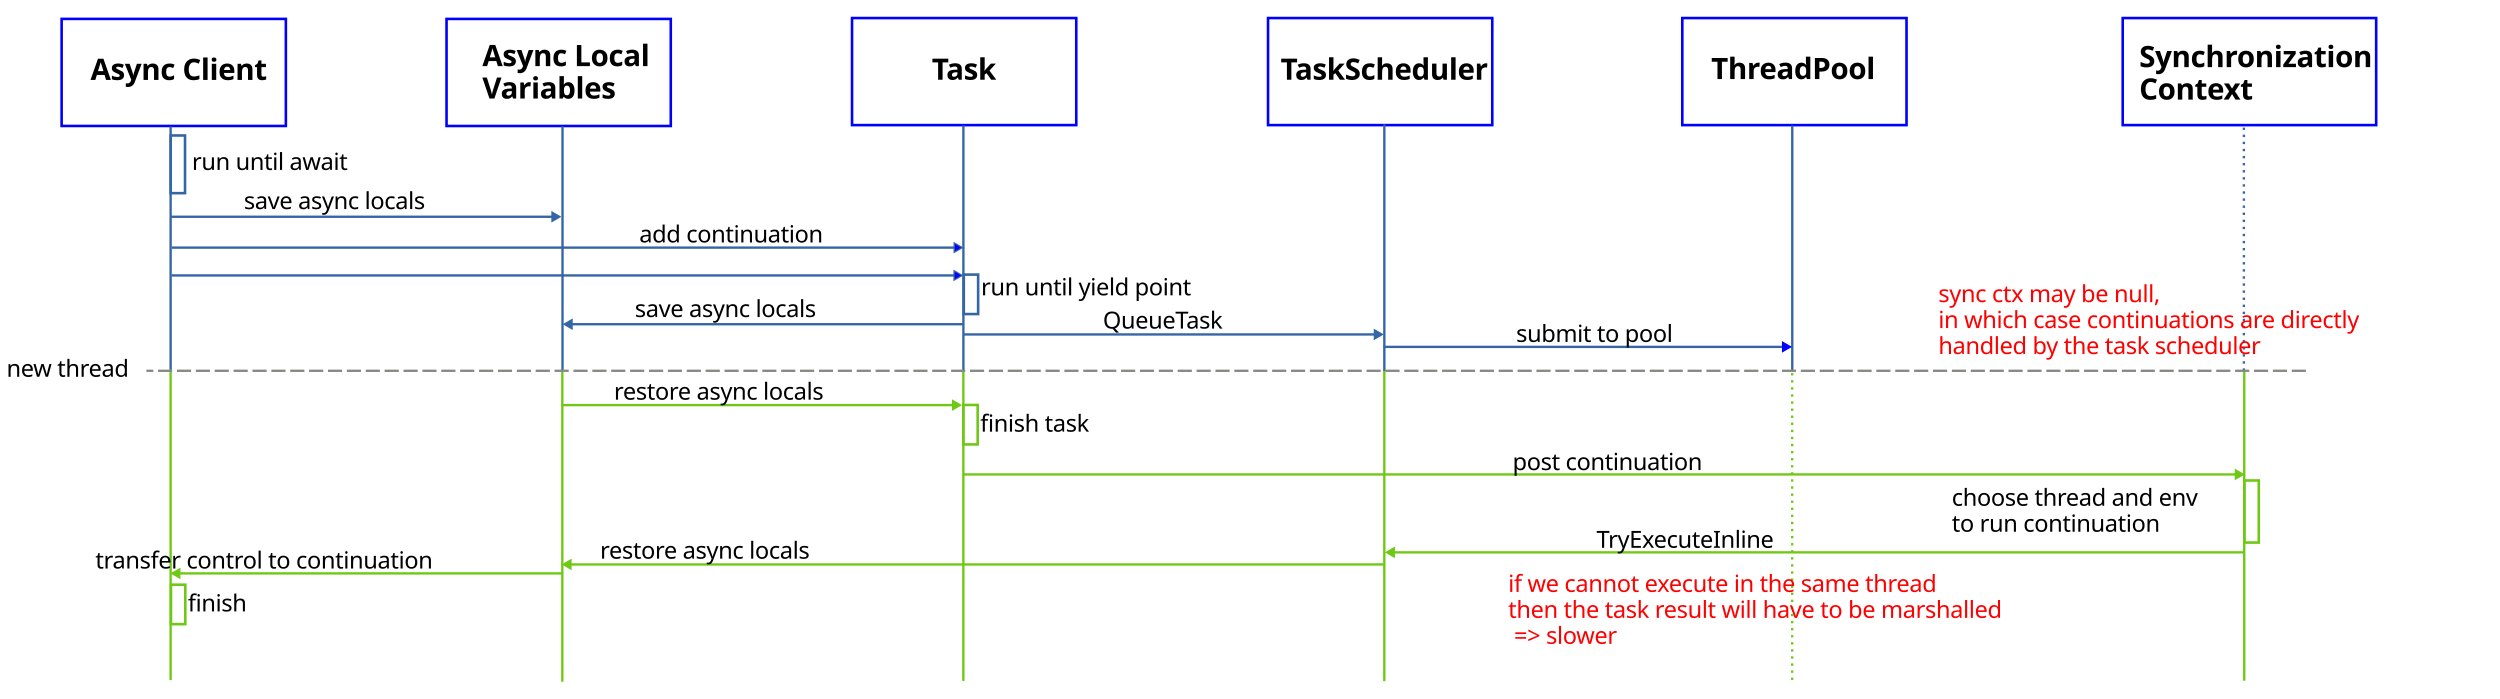
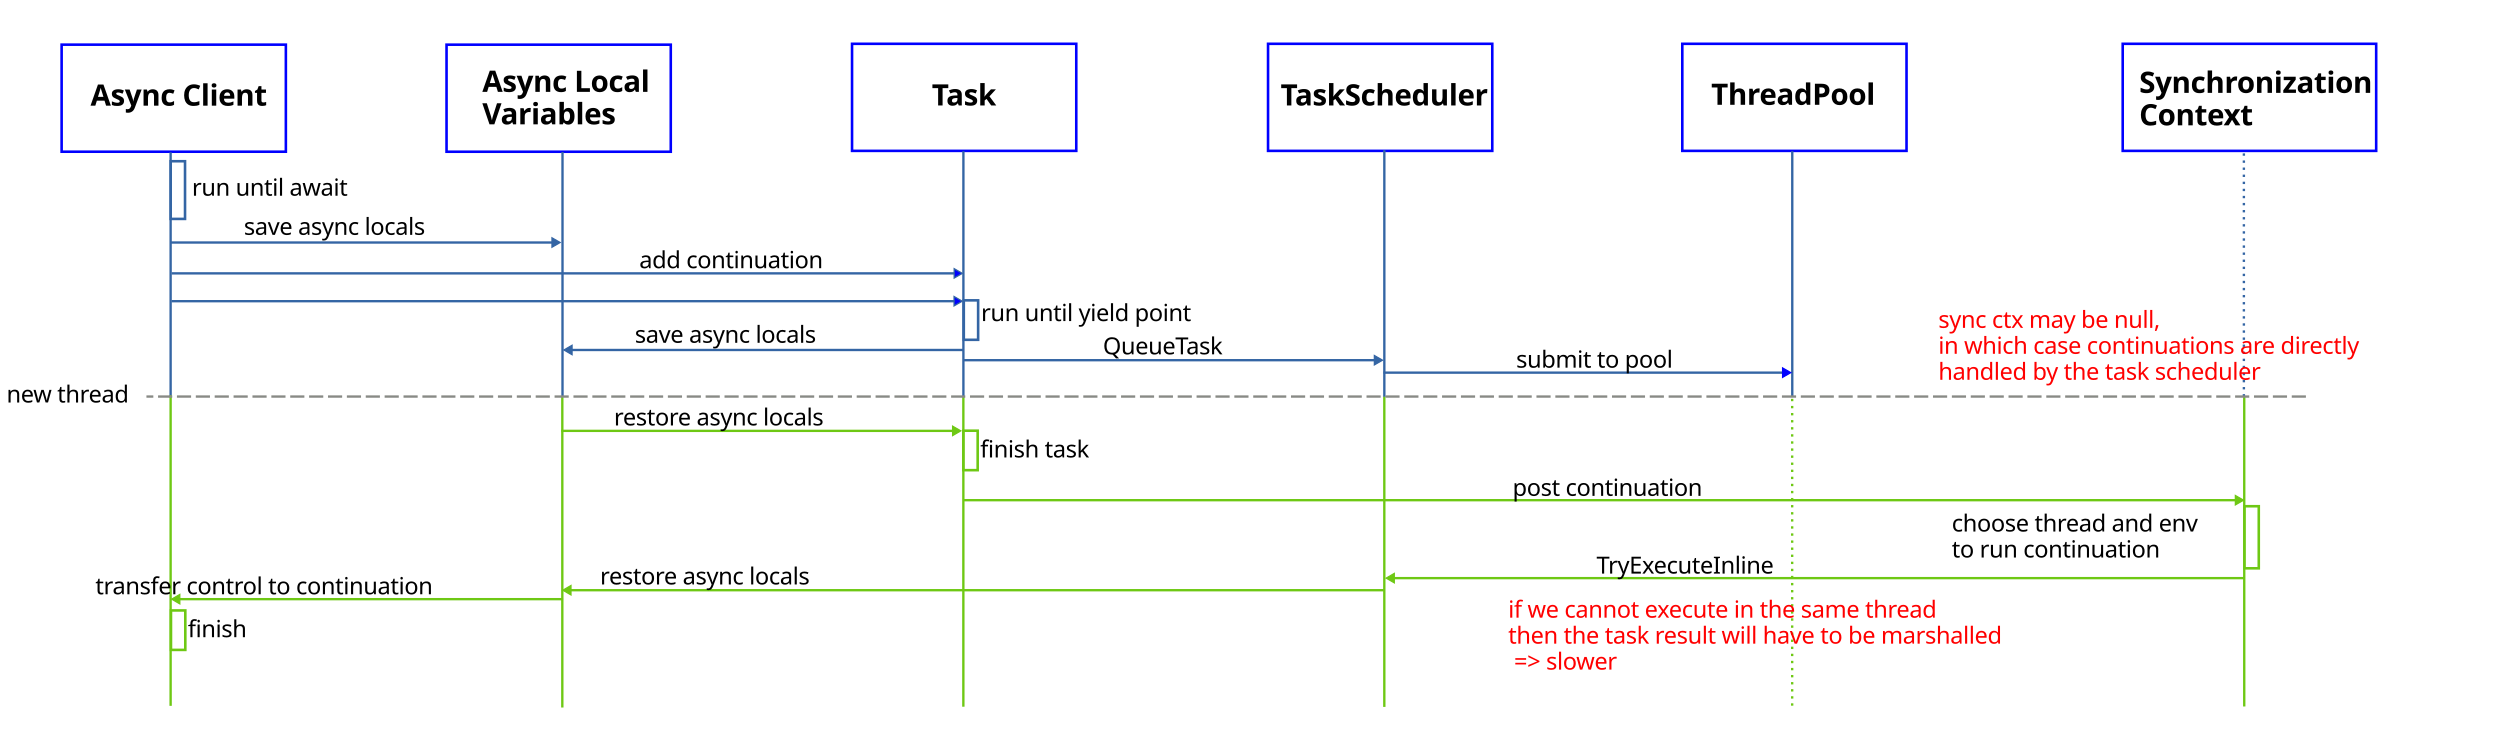
- <svg xmlns="http://www.w3.org/2000/svg" height="83.52mm" viewBox="0 0 1059.19 295.92" width="298.93mm">
+ <svg xmlns="http://www.w3.org/2000/svg" height="450" viewBox="0 0 1059.19 295.92" width="1500">
  <marker id="a" orient="auto" refX="0" refY="0" style="overflow:visible">
    <path d="m5.77 0-8.65 5v-10z" style="fill:#3465a4;fill-rule:evenodd;stroke:#3465a4;stroke-width:1pt" transform="scale(-.4)" />
  </marker>
  <marker id="b" orient="auto" refX="0" refY="0" style="overflow:visible">
    <path d="m5.77 0-8.65 5v-10z" style="fill:#00f;fill-rule:evenodd;stroke:#3465a4;stroke-width:1pt" transform="scale(-.4)" />
  </marker>
  <marker id="c" orient="auto" refX="0" refY="0" style="overflow:visible">
    <path d="m5.77 0-8.65 5v-10z" style="fill:#00f;fill-rule:evenodd;stroke:#3465a4;stroke-width:1pt" transform="scale(-.4)" />
  </marker>
  <marker id="d" orient="auto" refX="0" refY="0" style="overflow:visible">
    <path d="m5.77 0-8.65 5v-10z" style="fill:#3465a4;fill-rule:evenodd;stroke:#3465a4;stroke-width:1pt" transform="scale(-.4)" />
  </marker>
  <marker id="e" orient="auto" refX="0" refY="0" style="overflow:visible">
    <path d="m5.77 0-8.65 5v-10z" style="fill:#3465a4;fill-rule:evenodd;stroke:#3465a4;stroke-width:1pt" transform="scale(-.4)" />
  </marker>
  <marker id="f" orient="auto" refX="0" refY="0" style="overflow:visible">
    <path d="m5.77 0-8.65 5v-10z" style="fill:#00f;fill-rule:evenodd;stroke:#00f;stroke-width:1pt" transform="scale(-.4)" />
  </marker>
  <marker id="g" orient="auto" refX="0" refY="0" style="overflow:visible">
    <path d="m5.77 0-8.65 5v-10z" style="fill:#6ec814;fill-rule:evenodd;stroke:#6ec814;stroke-width:1pt" transform="scale(-.4)" />
  </marker>
  <marker id="h" orient="auto" refX="0" refY="0" style="overflow:visible">
    <path d="m5.77 0-8.65 5v-10z" style="fill:#6ec814;fill-rule:evenodd;stroke:#6ec814;stroke-width:1pt" transform="scale(-.4)" />
  </marker>
  <marker id="i" orient="auto" refX="0" refY="0" style="overflow:visible">
    <path d="m5.77 0-8.65 5v-10z" style="fill:#6ec814;fill-rule:evenodd;stroke:#6ec814;stroke-width:1pt" transform="scale(-.4)" />
  </marker>
  <marker id="j" orient="auto" refX="0" refY="0" style="overflow:visible">
    <path d="m5.77 0-8.65 5v-10z" style="fill:#6ec814;fill-rule:evenodd;stroke:#6ec814;stroke-width:1pt" transform="scale(-.4)" />
  </marker>
  <marker id="k" orient="auto" refX="0" refY="0" style="overflow:visible">
    <path d="m5.77 0-8.65 5v-10z" style="fill:#6ec814;fill-rule:evenodd;stroke:#6ec814;stroke-width:1pt" transform="scale(-.4)" />
  </marker>
  <g style="fill:#00f;fill-rule:evenodd">
    <path d="m950.68 157.06v-103.9" style="stroke:#3465a4;stroke-dasharray:1 2" />
    <g style="stroke:#6ec814">
      <path d="m950.83 288.4v-131.44" />
      <path d="m586.5 288.58v-131.6" />
      <path d="m408.15 288.5v-131.6" />
      <path d="m238.24 288.84v-131.86" />
    </g>
  </g>
  <path d="m26.11 8h95v45.36h-95z" style="fill:none;stroke:#00f;stroke-width:1.1" />
  <path d="m235.01 91.83h-162.87" style="fill:#3465a4;fill-rule:evenodd;stroke:#3465a4;marker-start:url(#a)" />
  <path d="m72.29 157.51v-103.9" style="fill:#00f;fill-rule:evenodd;stroke:#3465a4" />
  <text style="font-size:10;font-family:Droid Sans Mono;letter-spacing:-.15;word-spacing:0" x="81.33" y="72">run until await</text>
  <text x="261.72" y="205.65" />
  <text style="font-size:10;font-family:Droid Sans;letter-spacing:-.15;word-spacing:0" x="38.35" y="33.85">
    <tspan style="font-weight:bold;font-size:12.5;font-family:Droid Sans;letter-spacing:-.15" x="38.35" y="33.85">Async Client</tspan>
  </text>
  <path d="m189.19 8.01h95v45.36h-95z" style="fill:none;stroke:#00f;stroke-width:1.1" />
  <text style="font-size:12.5;font-family:Droid Sans;letter-spacing:-.15;word-spacing:0" x="204.35" y="28">
    <tspan style="font-weight:bold" x="204.35" y="28">Async Local</tspan>
    <tspan style="font-weight:bold" x="204.35" y="41.75">Variables</tspan>
  </text>
  <path d="m360.99 7.64h95v45.36h-95z" style="fill:none;stroke:#00f;stroke-width:1.1" />
  <text style="font-size:10;font-family:Droid Sans;letter-spacing:-.15;word-spacing:0" x="394.79" y="33.76">
    <tspan style="font-weight:bold;font-size:12.5;font-family:Droid Sans;letter-spacing:-.15" x="394.79" y="33.76">Task</tspan>
  </text>
  <path d="m537.24 7.64h95v45.36h-95z" style="fill:none;stroke:#00f;stroke-width:1.1" />
  <text style="font-size:10;font-family:Droid Sans;letter-spacing:-.15;word-spacing:0" x="542.56" y="33.76">
    <tspan style="font-weight:bold;font-size:12.5;font-family:Droid Sans;letter-spacing:-.15" x="542.56" y="33.76">TaskScheduler</tspan>
  </text>
  <path d="m712.75 7.64h95v45.36h-95z" style="fill:none;stroke:#00f;stroke-width:1.1" />
  <text style="font-size:10;font-family:Droid Sans;letter-spacing:-.15;word-spacing:0" x="724.98" y="33.49">
    <tspan style="font-weight:bold;font-size:12.5;font-family:Droid Sans;letter-spacing:-.15" x="724.98" y="33.49">ThreadPool</tspan>
  </text>
  <path d="m899.34 7.64h107.39v45.36h-107.39z" style="fill:none;stroke:#00f;stroke-width:1.1" />
  <text style="font-size:12.5;font-family:Droid Sans;letter-spacing:-.15;word-spacing:0" x="906.33" y="28.43">
    <tspan style="font-weight:bold" x="906.33" y="28.43">Synchronization</tspan>
    <tspan style="font-weight:bold" x="906.33" y="42.18">Context</tspan>
  </text>
  <path d="m238.32 157.12v-103.64" style="fill:#00f;fill-rule:evenodd;stroke:#3465a4" />
  <path d="m72.32 57.39h6.07v24.44h-6.07z" style="fill:none;stroke:#3465a4;stroke-width:1.1" />
  <text style="font-size:10;font-family:Droid Sans Mono;letter-spacing:-.15;word-spacing:0" x="103.32" y="88.58">save async locals</text>
  <g style="stroke:#3465a4">
    <path d="m405.36 116.69h-332.71" style="fill:#3465a4;fill-rule:evenodd;marker-start:url(#b)" />
    <path d="m408.17 157.33v-104.17" style="fill:#00f;fill-rule:evenodd" />
    <path d="m408.34 116.33h6.07v16.72h-6.07z" style="fill:none;stroke-width:1.1" />
  </g>
  <text style="font-size:10;font-family:Droid Sans Mono;letter-spacing:-.15;word-spacing:0" x="415.65" y="125.12">run until yield point</text>
  <path d="m405.41 104.9h-332.71" style="fill:#3465a4;fill-rule:evenodd;stroke:#3465a4;marker-start:url(#c)" />
  <text style="font-size:10;font-family:Droid Sans Mono;letter-spacing:-.15;word-spacing:0" x="270.84" y="102.71">add continuation</text>
  <path d="m586.51 157.17v-104.44" style="fill:#00f;fill-rule:evenodd;stroke:#3465a4" />
  <path d="m583.43 141.69h-175.25" style="fill:#3465a4;fill-rule:evenodd;stroke:#3465a4;marker-start:url(#d)" />
  <text style="font-size:10;font-family:Droid Sans Mono;letter-spacing:-.15;word-spacing:0" x="467.26" y="139.21">QueueTask</text>
  <path d="m241.22 137.36h166.94" style="fill:#3465a4;fill-rule:evenodd;stroke:#3465a4;marker-start:url(#e)" />
  <text style="font-size:10;font-family:Droid Sans Mono;letter-spacing:-.15;word-spacing:0" x="268.96" y="134.31">save async locals</text>
  <path d="m759.34 157.06v-103.9" style="fill:#00f;fill-rule:evenodd;stroke:#3465a4" />
  <path d="m756.39 146.96h-170.25" style="fill:#00f;fill-rule:evenodd;stroke:#3465a4;marker-start:url(#f)" />
  <text style="font-size:10;font-family:Droid Sans Mono;letter-spacing:-.15;word-spacing:0" x="642.34" y="144.86">submit to pool</text>
  <text style="font-size:10;font-family:Droid Sans Mono;letter-spacing:-.15;word-spacing:0" x="2.76" y="159.62">new thread</text>
  <g style="fill-rule:evenodd">
    <path d="m72.29 288.13v-131.6" style="fill:#00f;stroke:#6ec814" />
    <path d="m976.96 157.09h-914.92" style="fill:#000;stroke:#888a85;stroke-dasharray:6 2" />
    <path d="m404.75 171.63h-166.94" style="fill:#6ec814;stroke:#6ec814;marker-start:url(#g)" />
  </g>
  <text style="font-size:10;font-family:Droid Sans Mono;letter-spacing:-.15;word-spacing:0" x="260.12" y="169.33">restore async locals</text>
  <path d="m408.15 171.56h6.07v16.72h-6.07z" style="fill:none;stroke:#6ec814;stroke-width:1.1" />
  <text style="font-size:10;font-family:Droid Sans Mono;letter-spacing:-.15;word-spacing:0" x="415.29" y="182.89">finish task</text>
  <path d="m948.22 201h-540.01" style="fill:#6ec814;fill-rule:evenodd;stroke:#6ec814;marker-start:url(#h)" />
  <text style="font-size:10;font-family:Droid Sans Mono;letter-spacing:-.15;word-spacing:0" x="640.84" y="199.16">post continuation</text>
  <text style="font-size:10;font-family:Droid Sans Mono;letter-spacing:-.15;word-spacing:0;fill:#f00" x="821.22" xml:space="preserve" y="127.99">
    <tspan x="821.22" y="127.99">sync ctx may be null,</tspan>
    <tspan x="821.22" y="138.99">in which case continuations are directly </tspan>
    <tspan x="821.22" y="149.99">handled by the task scheduler</tspan>
  </text>
  <path d="m759.3 288.06v-131.71" style="fill:#00f;fill-rule:evenodd;stroke:#6ec814;stroke-dasharray:1 2" />
  <path d="m950.92 203.56h6.07v26.3h-6.07z" style="fill:none;stroke:#6ec814;stroke-width:1.1" />
  <text style="font-size:10;font-family:Droid Sans Mono;letter-spacing:-.15;word-spacing:0" x="826.91" y="214.28">
    <tspan x="826.91" y="214.28">choose thread and env</tspan>
    <tspan x="826.91" y="225.28">to run continuation</tspan>
  </text>
  <path d="m589.58 234.02h361.42" style="fill:#6ec814;fill-rule:evenodd;stroke:#6ec814;marker-start:url(#i)" />
  <text style="font-size:10;font-family:Droid Sans Mono;letter-spacing:-.15;word-spacing:0;writing-mode:lr" x="676.41" y="232.09">
    <tspan>TryExecuteInline</tspan>
  </text>
  <path d="m240.76 239.14h345.56" style="fill:#6ec814;fill-rule:evenodd;stroke:#6ec814;marker-start:url(#j)" />
  <text style="font-size:10;font-family:Droid Sans Mono;letter-spacing:-.15;word-spacing:0" x="254.23" y="236.7">restore async locals</text>
  <path d="m75.03 242.93h163.53" style="fill:#6ec814;fill-rule:evenodd;stroke:#6ec814;marker-start:url(#k)" />
  <text style="font-size:10;font-family:Droid Sans Mono;letter-spacing:-.15;word-spacing:0" x="40.41" y="240.87">transfer control to continuation</text>
  <path d="m72.44 247.71h6.07v16.72h-6.07z" style="fill:none;stroke:#6ec814;stroke-width:1.1" />
  <g style="font-size:10;font-family:Droid Sans Mono;letter-spacing:-.15;word-spacing:0">
    <text x="79.58" xml:space="preserve" y="259.04">finish </text>
    <text style="fill:#f00" x="638.99" xml:space="preserve" y="250.78">
      <tspan x="638.99" y="250.78">if we cannot execute in the same thread</tspan>
      <tspan x="638.99" y="261.78">then the task result will have to be marshalled</tspan>
      <tspan x="638.99" y="272.78"> =&gt; slower</tspan>
    </text>
  </g>
</svg>
